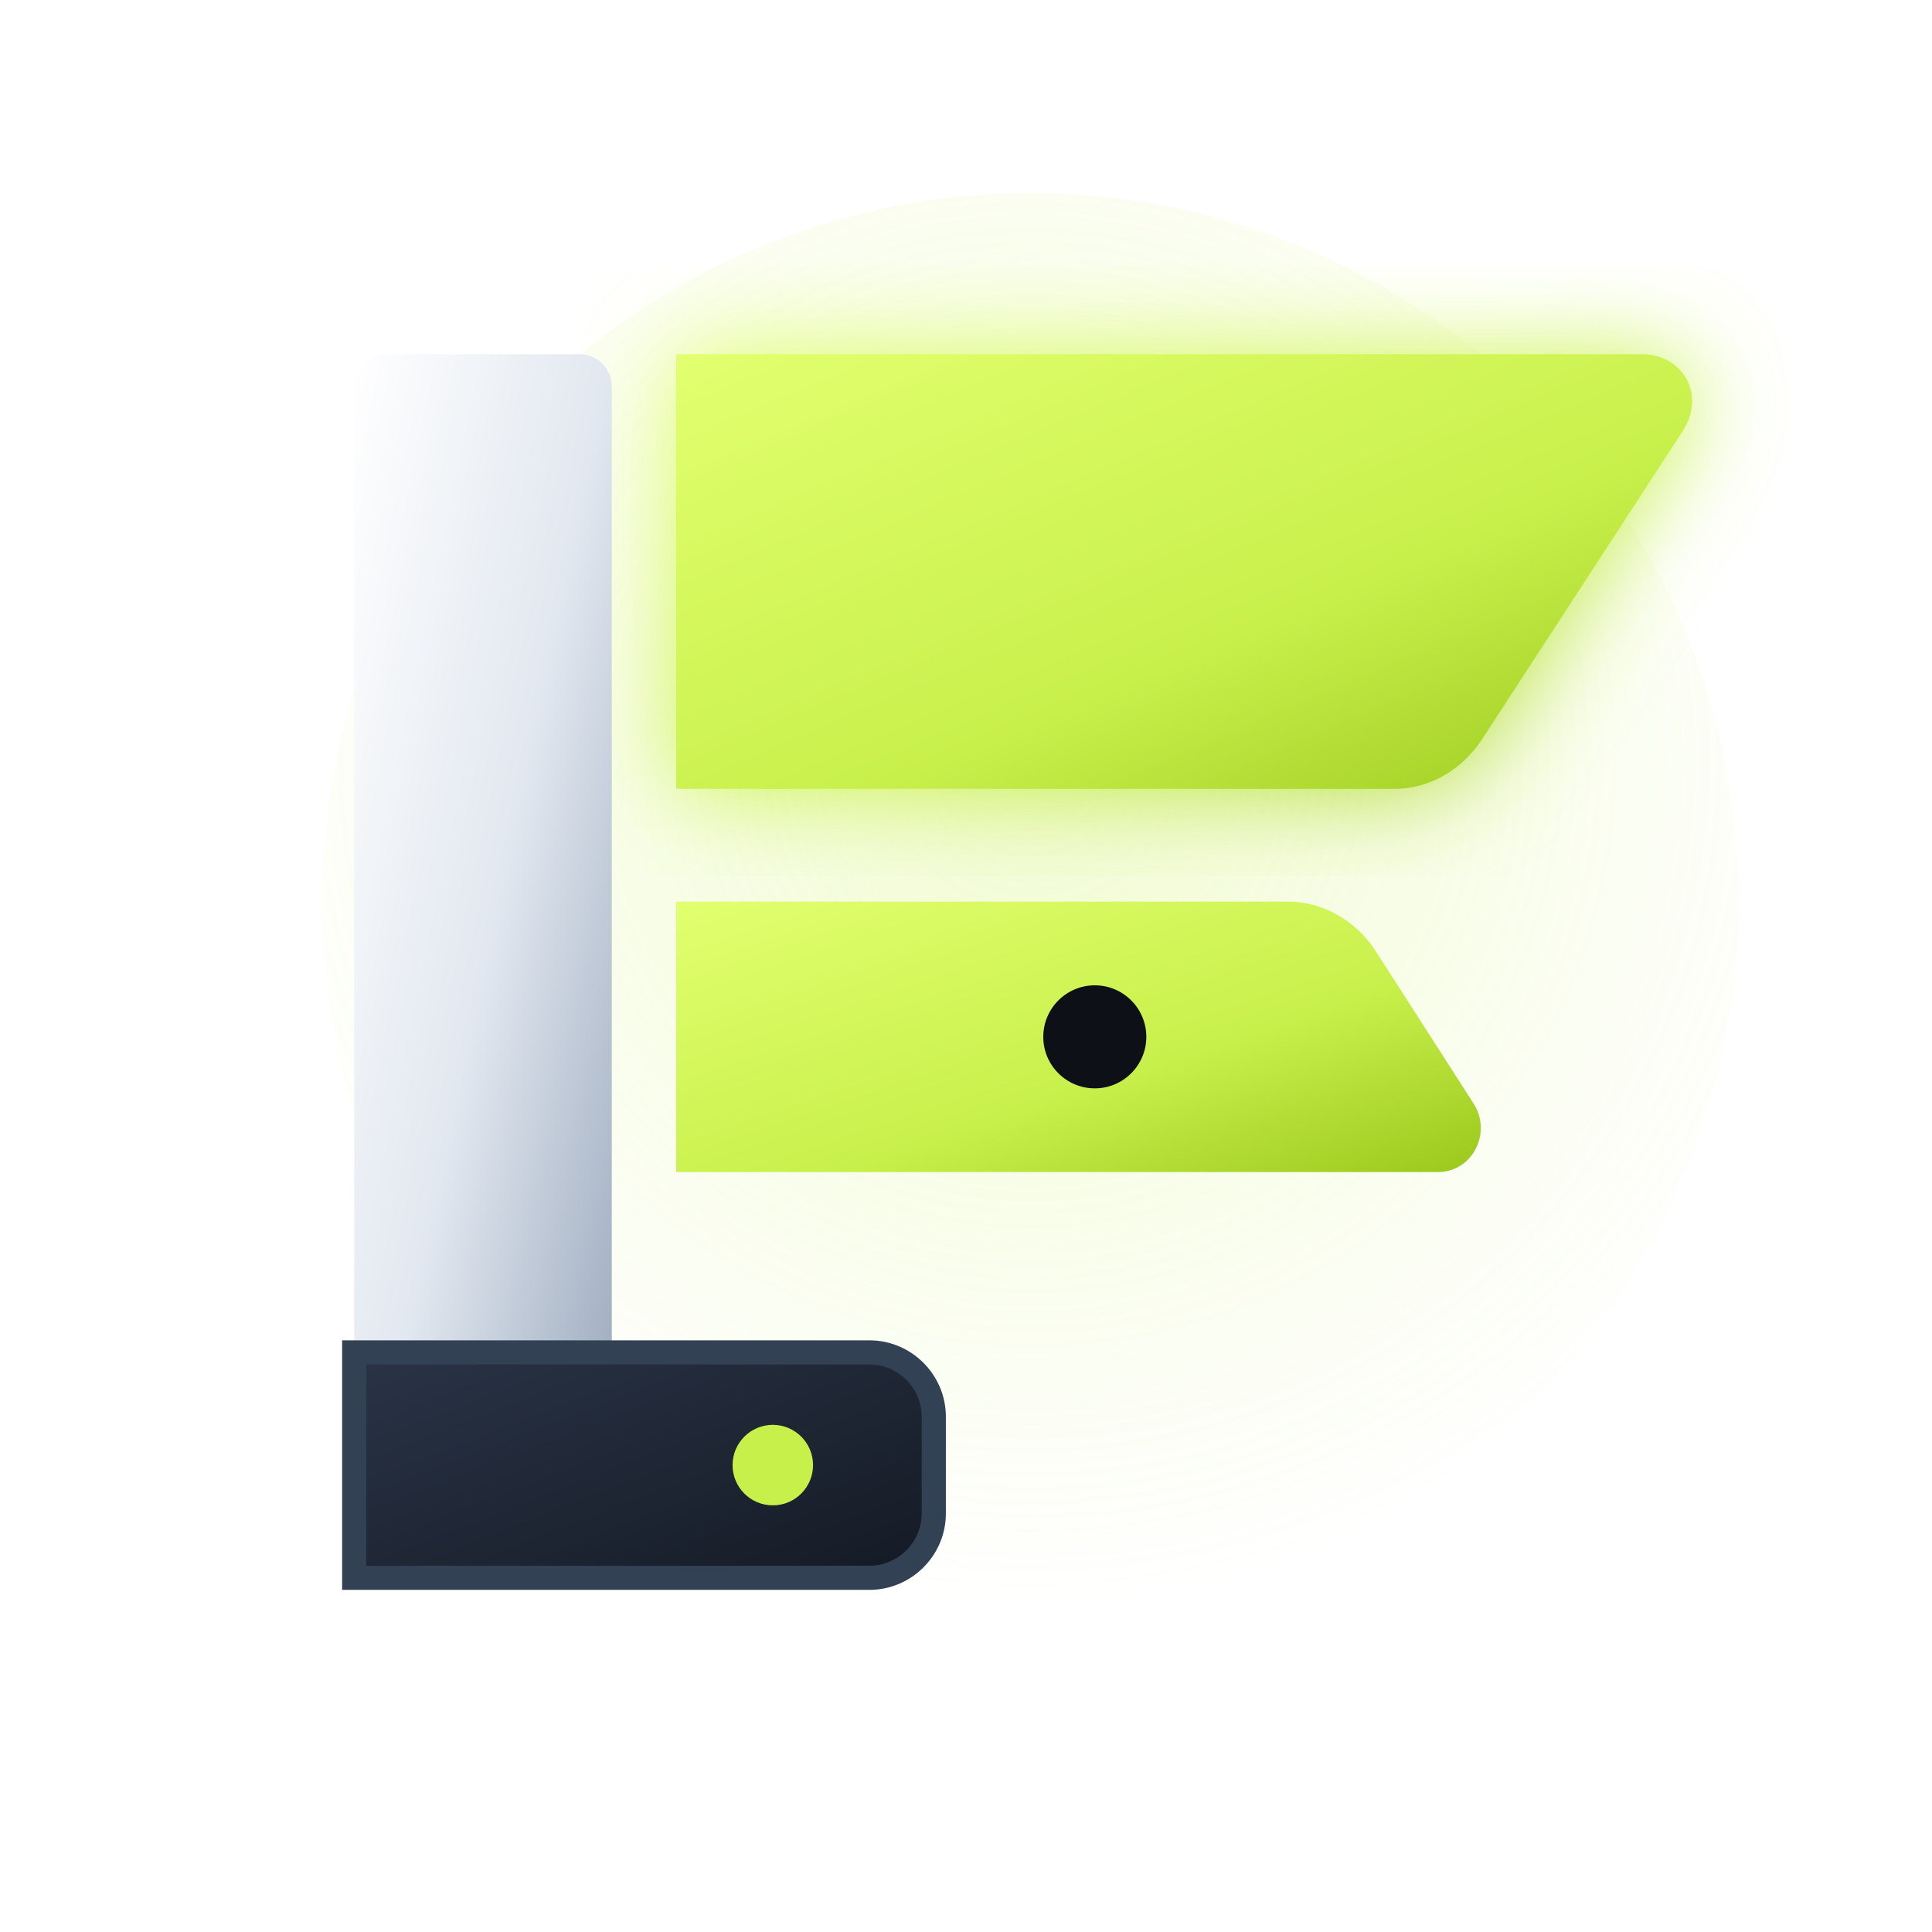
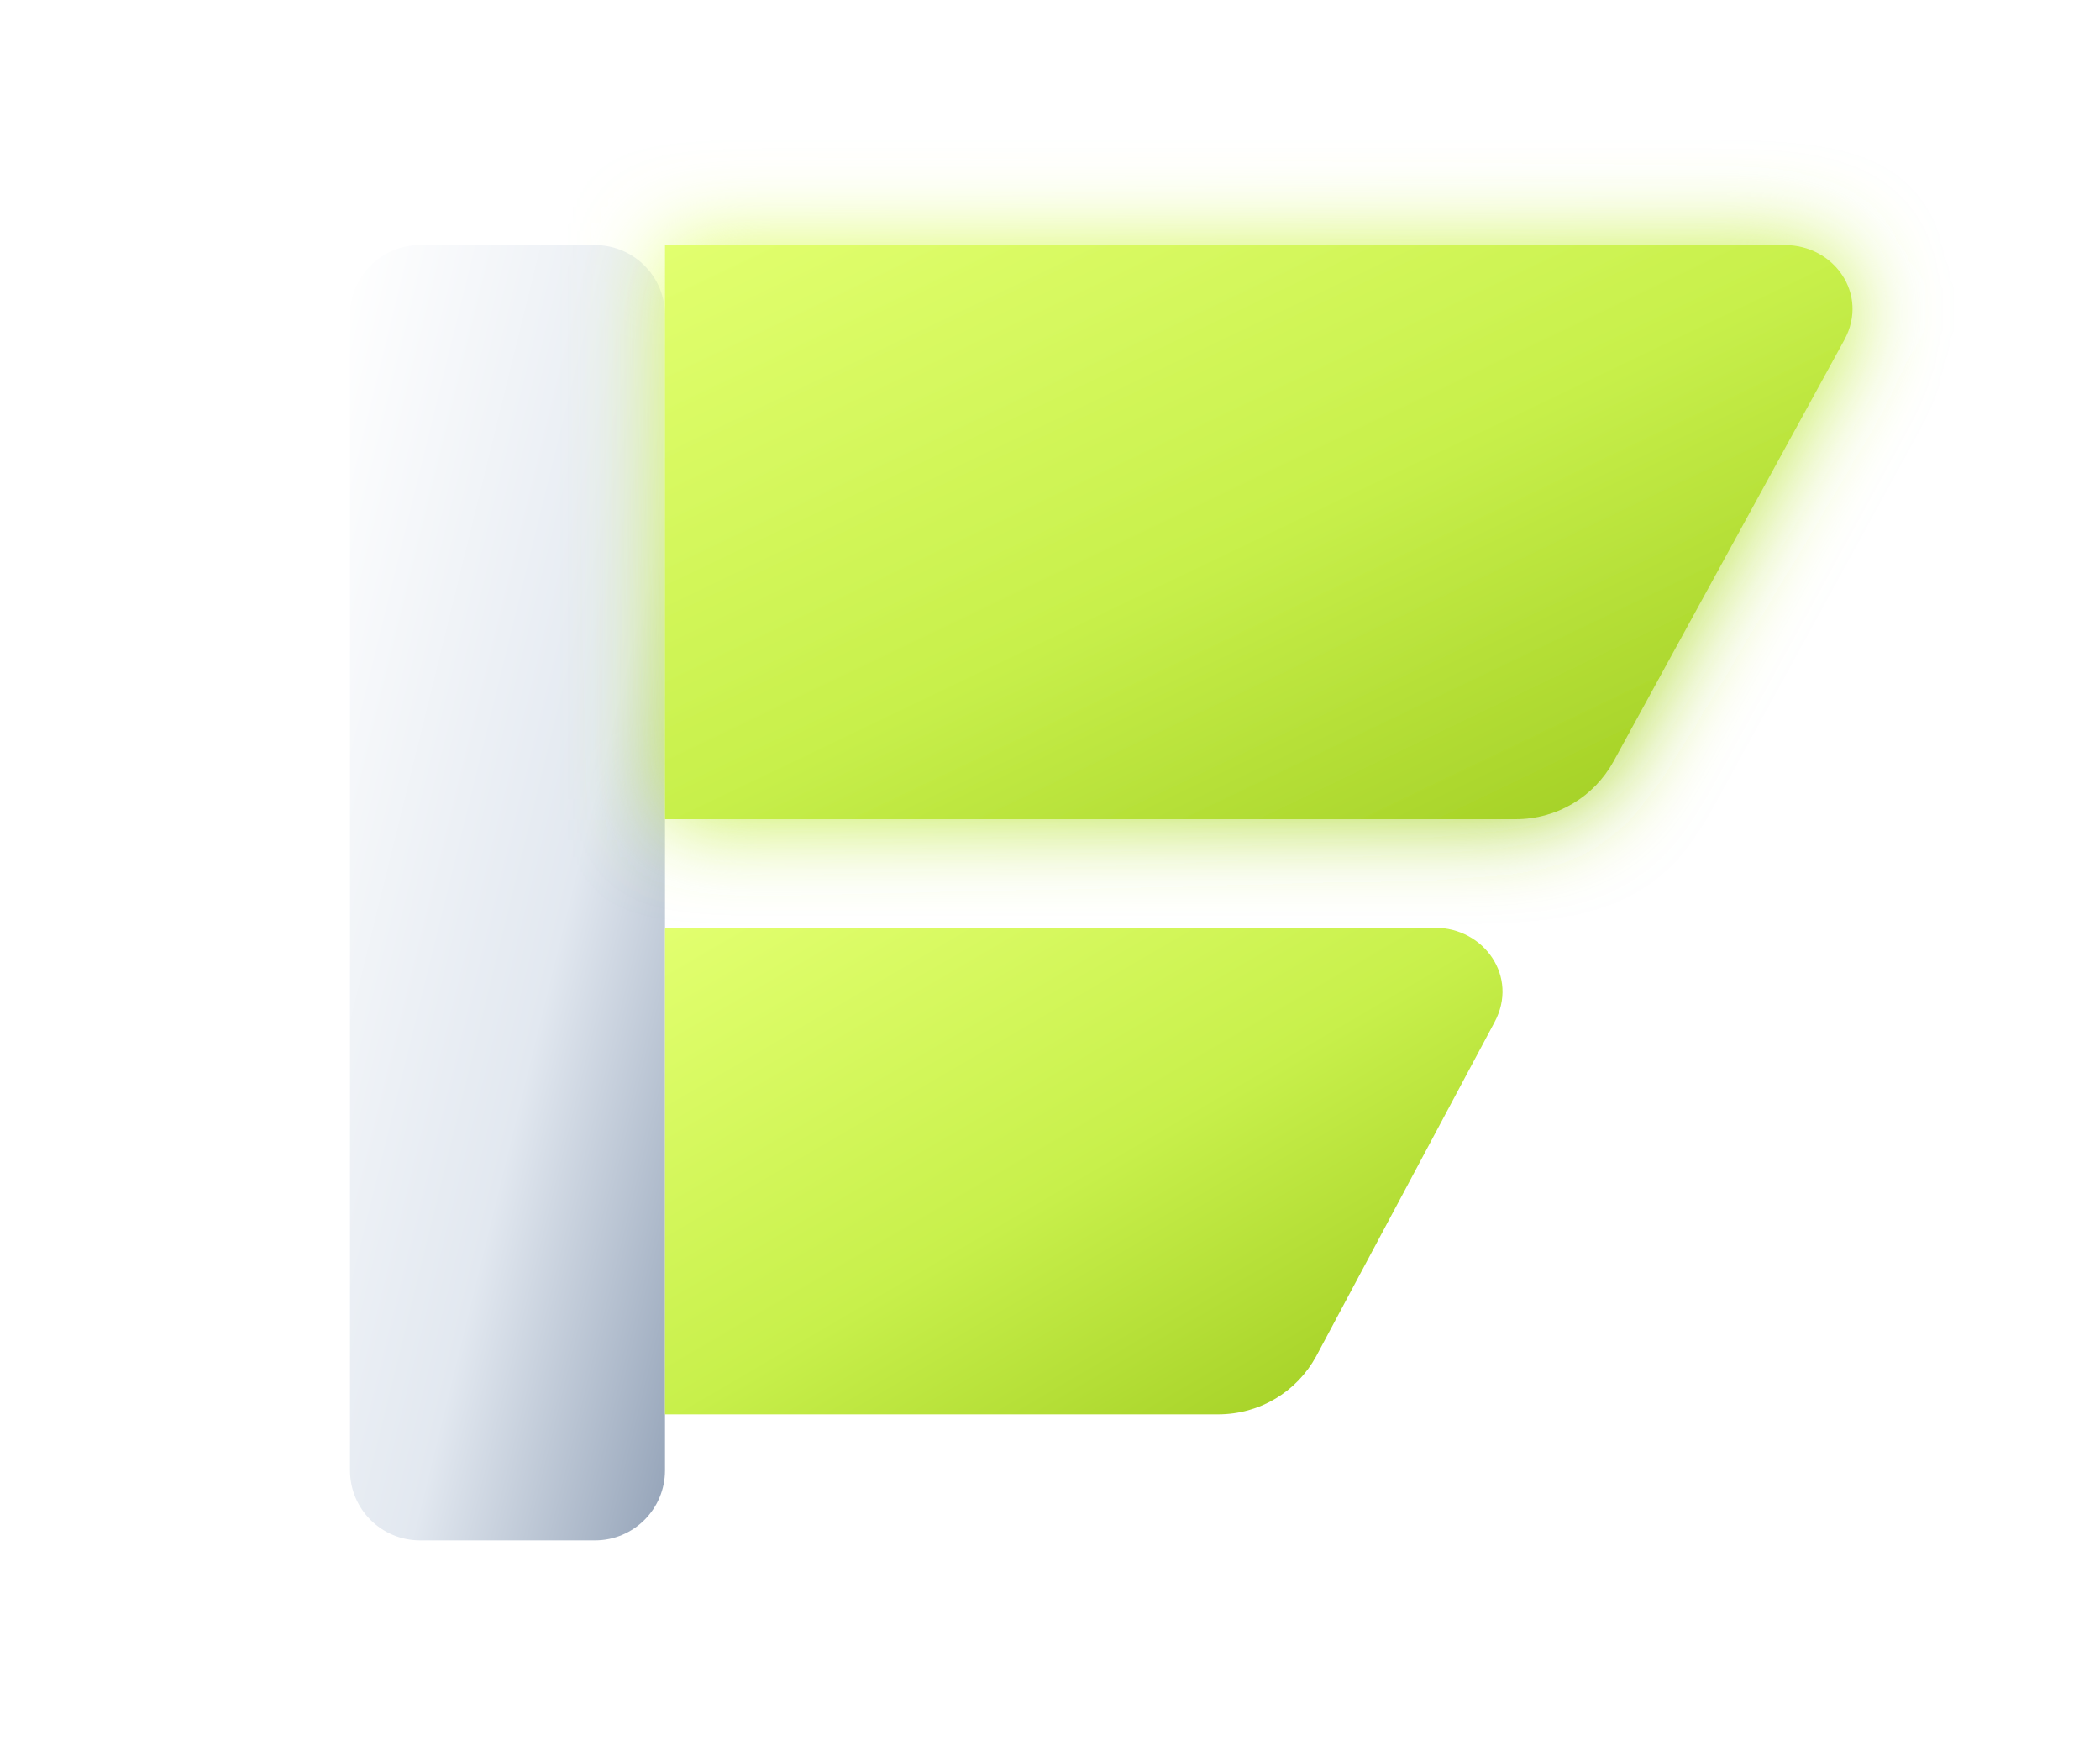
- <svg xmlns="http://www.w3.org/2000/svg" viewBox="0 0 120 120" width="120" height="120" fill="none">
+ <svg xmlns="http://www.w3.org/2000/svg" viewBox="0 0 120 100" width="120" height="100" fill="none">
  <defs>
-     <radialGradient id="markGlow" cx="50%" cy="40%" r="60%">
-       <stop offset="0%" stop-color="#C8F04B" stop-opacity="0.25" />
-       <stop offset="100%" stop-color="#C8F04B" stop-opacity="0" />
-     </radialGradient>
    <linearGradient id="neonLime" x1="0%" y1="0%" x2="100%" y2="100%">
      <stop offset="0%" stop-color="#E2FF6F" />
-       <stop offset="60%" stop-color="#C8F04B" />
+       <stop offset="50%" stop-color="#C8F04B" />
      <stop offset="100%" stop-color="#9BC81C" />
    </linearGradient>
    <linearGradient id="titaniumSpine" x1="0%" y1="0%" x2="100%" y2="100%">
      <stop offset="0%" stop-color="#FFFFFF" />
-       <stop offset="50%" stop-color="#E2E8F0" />
+       <stop offset="60%" stop-color="#E2E8F0" />
      <stop offset="100%" stop-color="#94A3B8" />
    </linearGradient>
-     <linearGradient id="dockCore" x1="0%" y1="0%" x2="100%" y2="100%">
-       <stop offset="0%" stop-color="#2A3447" />
-       <stop offset="100%" stop-color="#141A24" />
-     </linearGradient>
-     <filter id="neonBlur" x="-20%" y="-20%" width="140%" height="140%">
-       <feGaussianBlur stdDeviation="3" result="blur" />
+     <filter id="neonGlow" x="-20%" y="-20%" width="140%" height="140%">
+       <feGaussianBlur stdDeviation="2.5" result="blur" />
      <feComposite in="SourceGraphic" in2="blur" operator="over" />
    </filter>
  </defs>
-   <circle cx="64" cy="56" r="44" fill="url(#markGlow)" />
-   <path d="M42 22 L102 22 C104.5 22 106 24.5 104.5 26.8 L92 46 C90.8 47.8 88.8 49 86.6 49 L42 49 Z" fill="url(#neonLime)" filter="url(#neonBlur)" />
-   <path d="M42 56 L80 56 C82.2 56 84.2 57.2 85.4 59 L91.5 68.5 C92.7 70.3 91.5 72.8 89.3 72.8 L42 72.8 Z" fill="url(#neonLime)" />
-   <circle cx="68" cy="64.4" r="3.2" fill="#0D1117" />
-   <path d="M22 24 C22 22.9 22.9 22 24 22 L36 22 C37.1 22 38 22.9 38 24 L38 94 C38 96.2 36.2 98 34 98 L24 98 C22.9 98 22 97.1 22 96 Z" fill="url(#titaniumSpine)" />
-   <path d="M22 84 L54 84 C56.2 84 58 85.8 58 88 L58 94 C58 96.2 56.2 98 54 98 L22 98 Z" fill="url(#dockCore)" stroke="#334155" stroke-width="1.5" />
-   <circle cx="48" cy="91" r="2.5" fill="#C8F04B" />
+   <rect x="20" y="14" width="18" height="74" rx="4" fill="url(#titaniumSpine)" />
+   <path d="M38 14 L102 14 C104.8 14 106.8 16.8 105.4 19.4 L92.2 43.5 C91.1 45.5 89 46.8 86.6 46.8 L38 46.8 Z" fill="url(#neonLime)" filter="url(#neonGlow)" />
+   <path d="M38 53 L82 53 C84.8 53 86.8 55.8 85.4 58.4 L75.2 77.5 C74.1 79.5 72 80.8 69.6 80.8 L38 80.8 Z" fill="url(#neonLime)" />
</svg>
